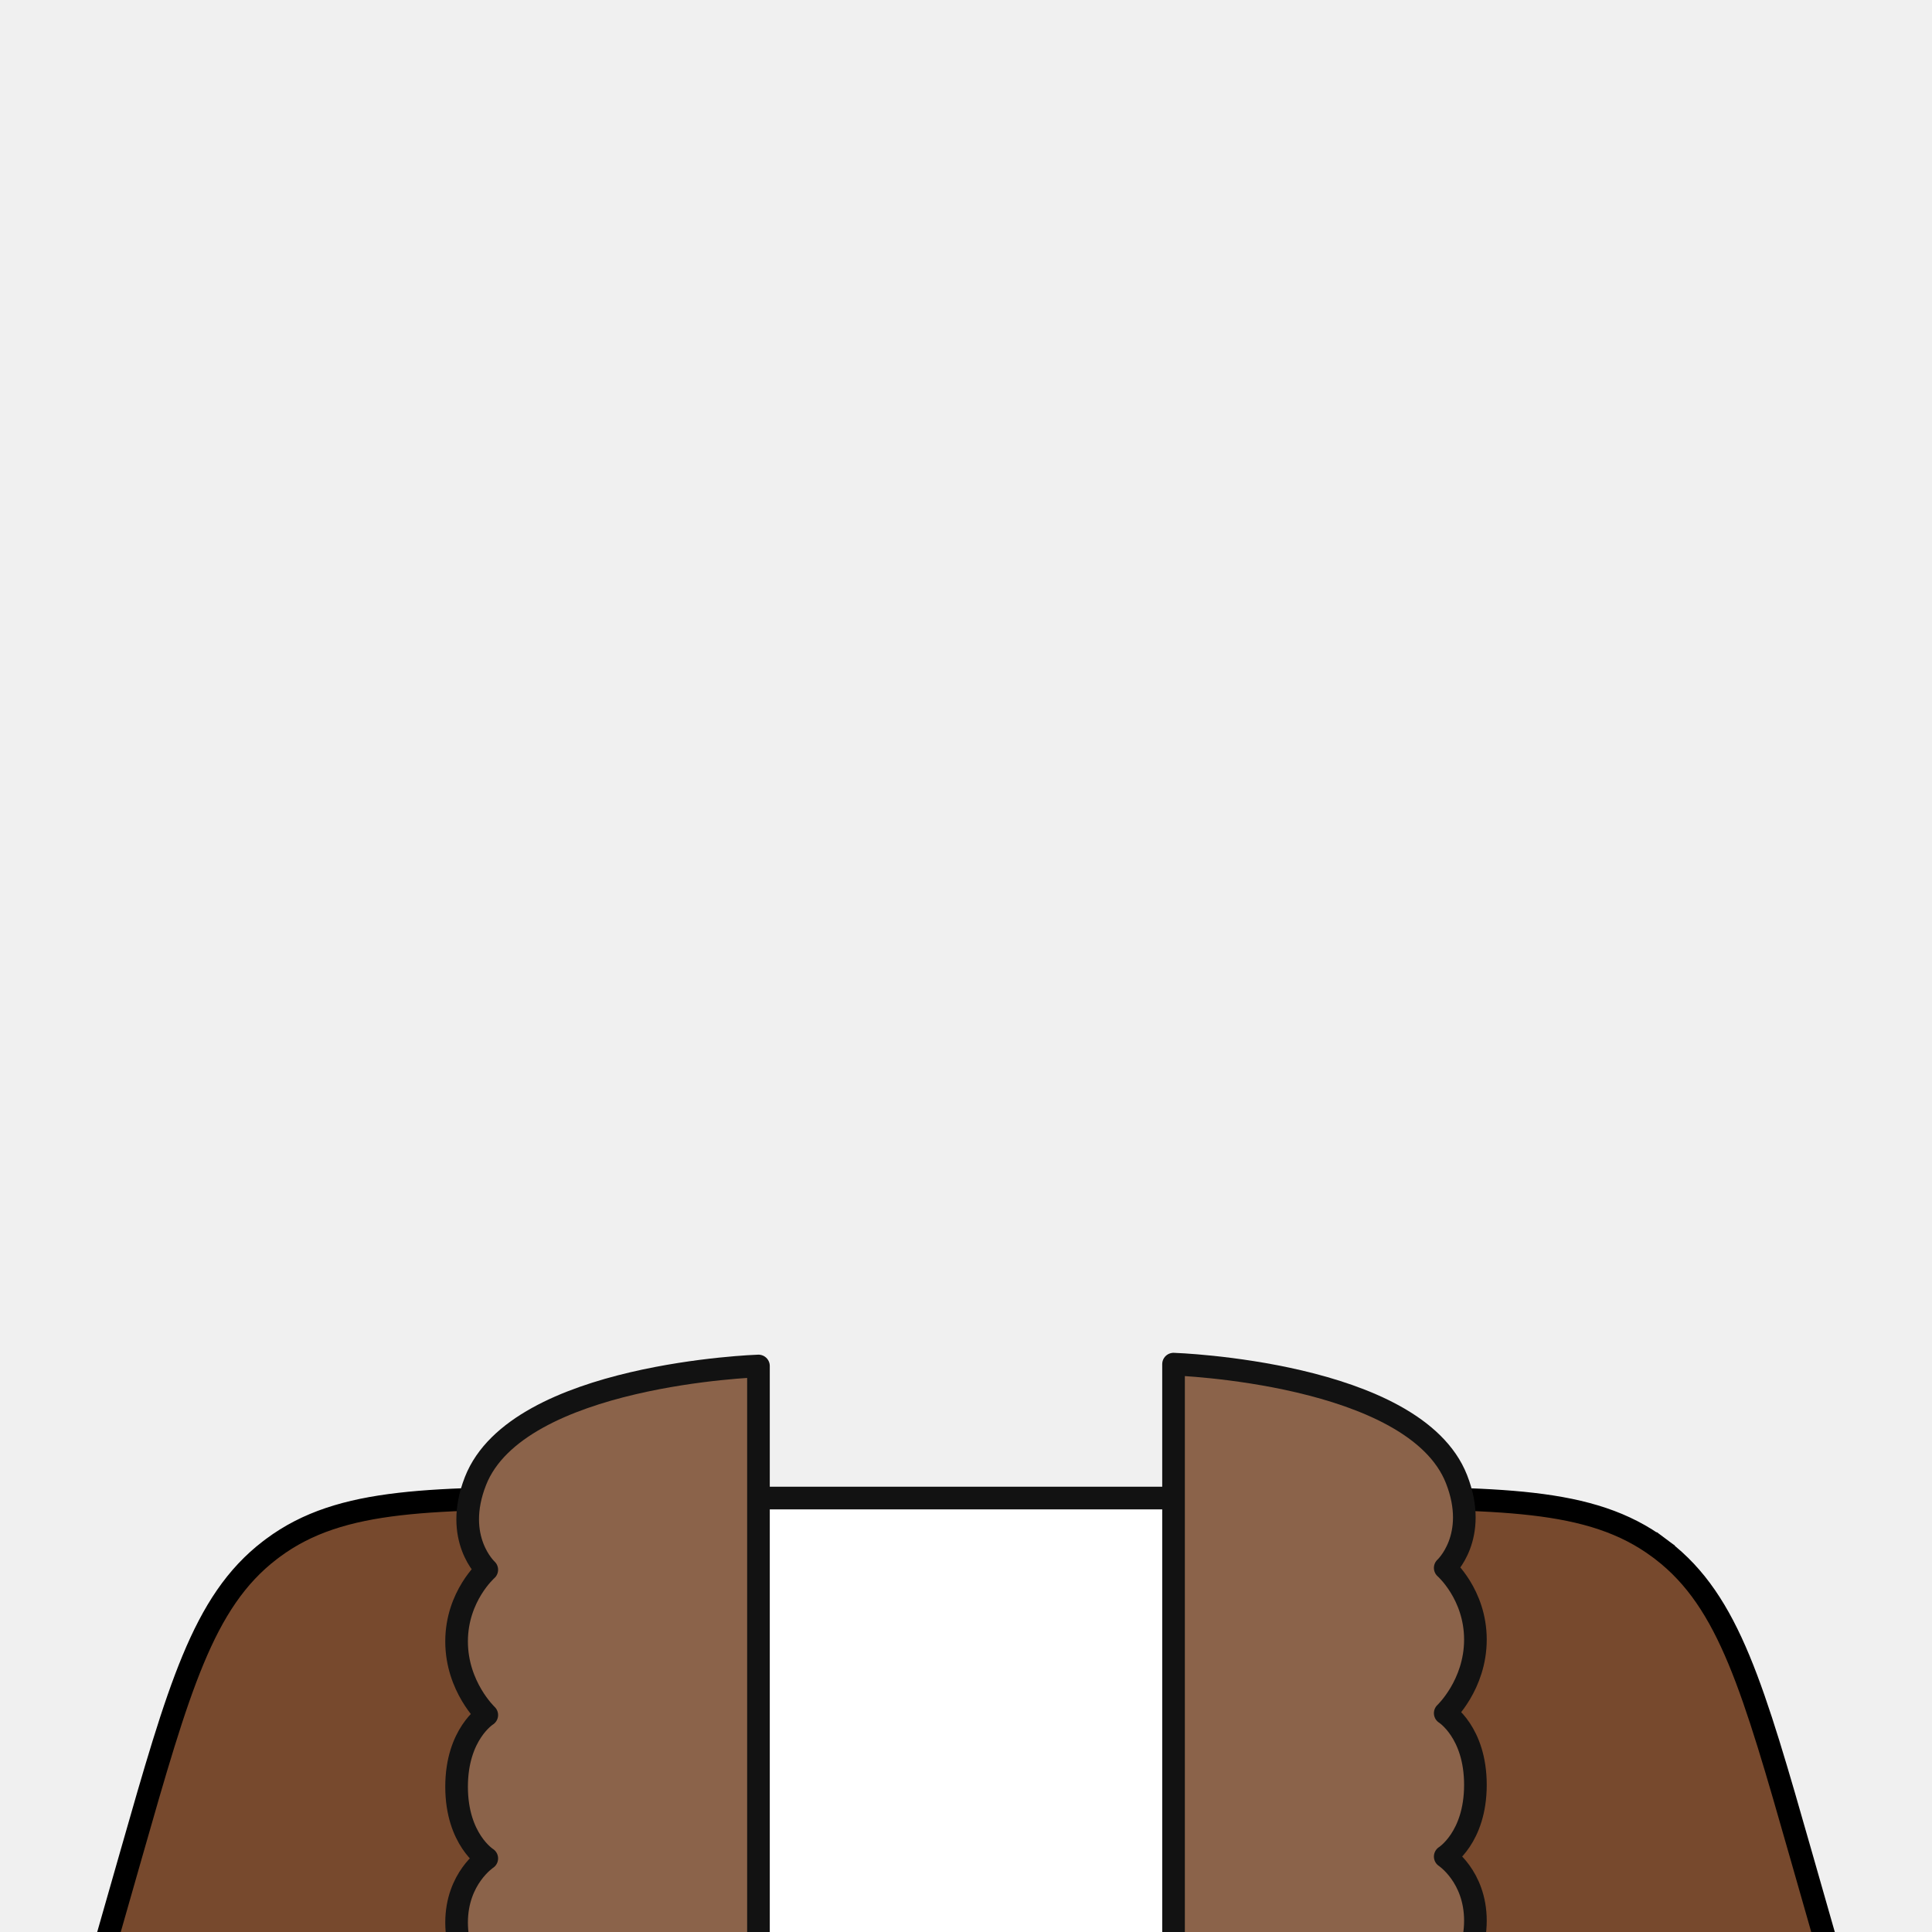
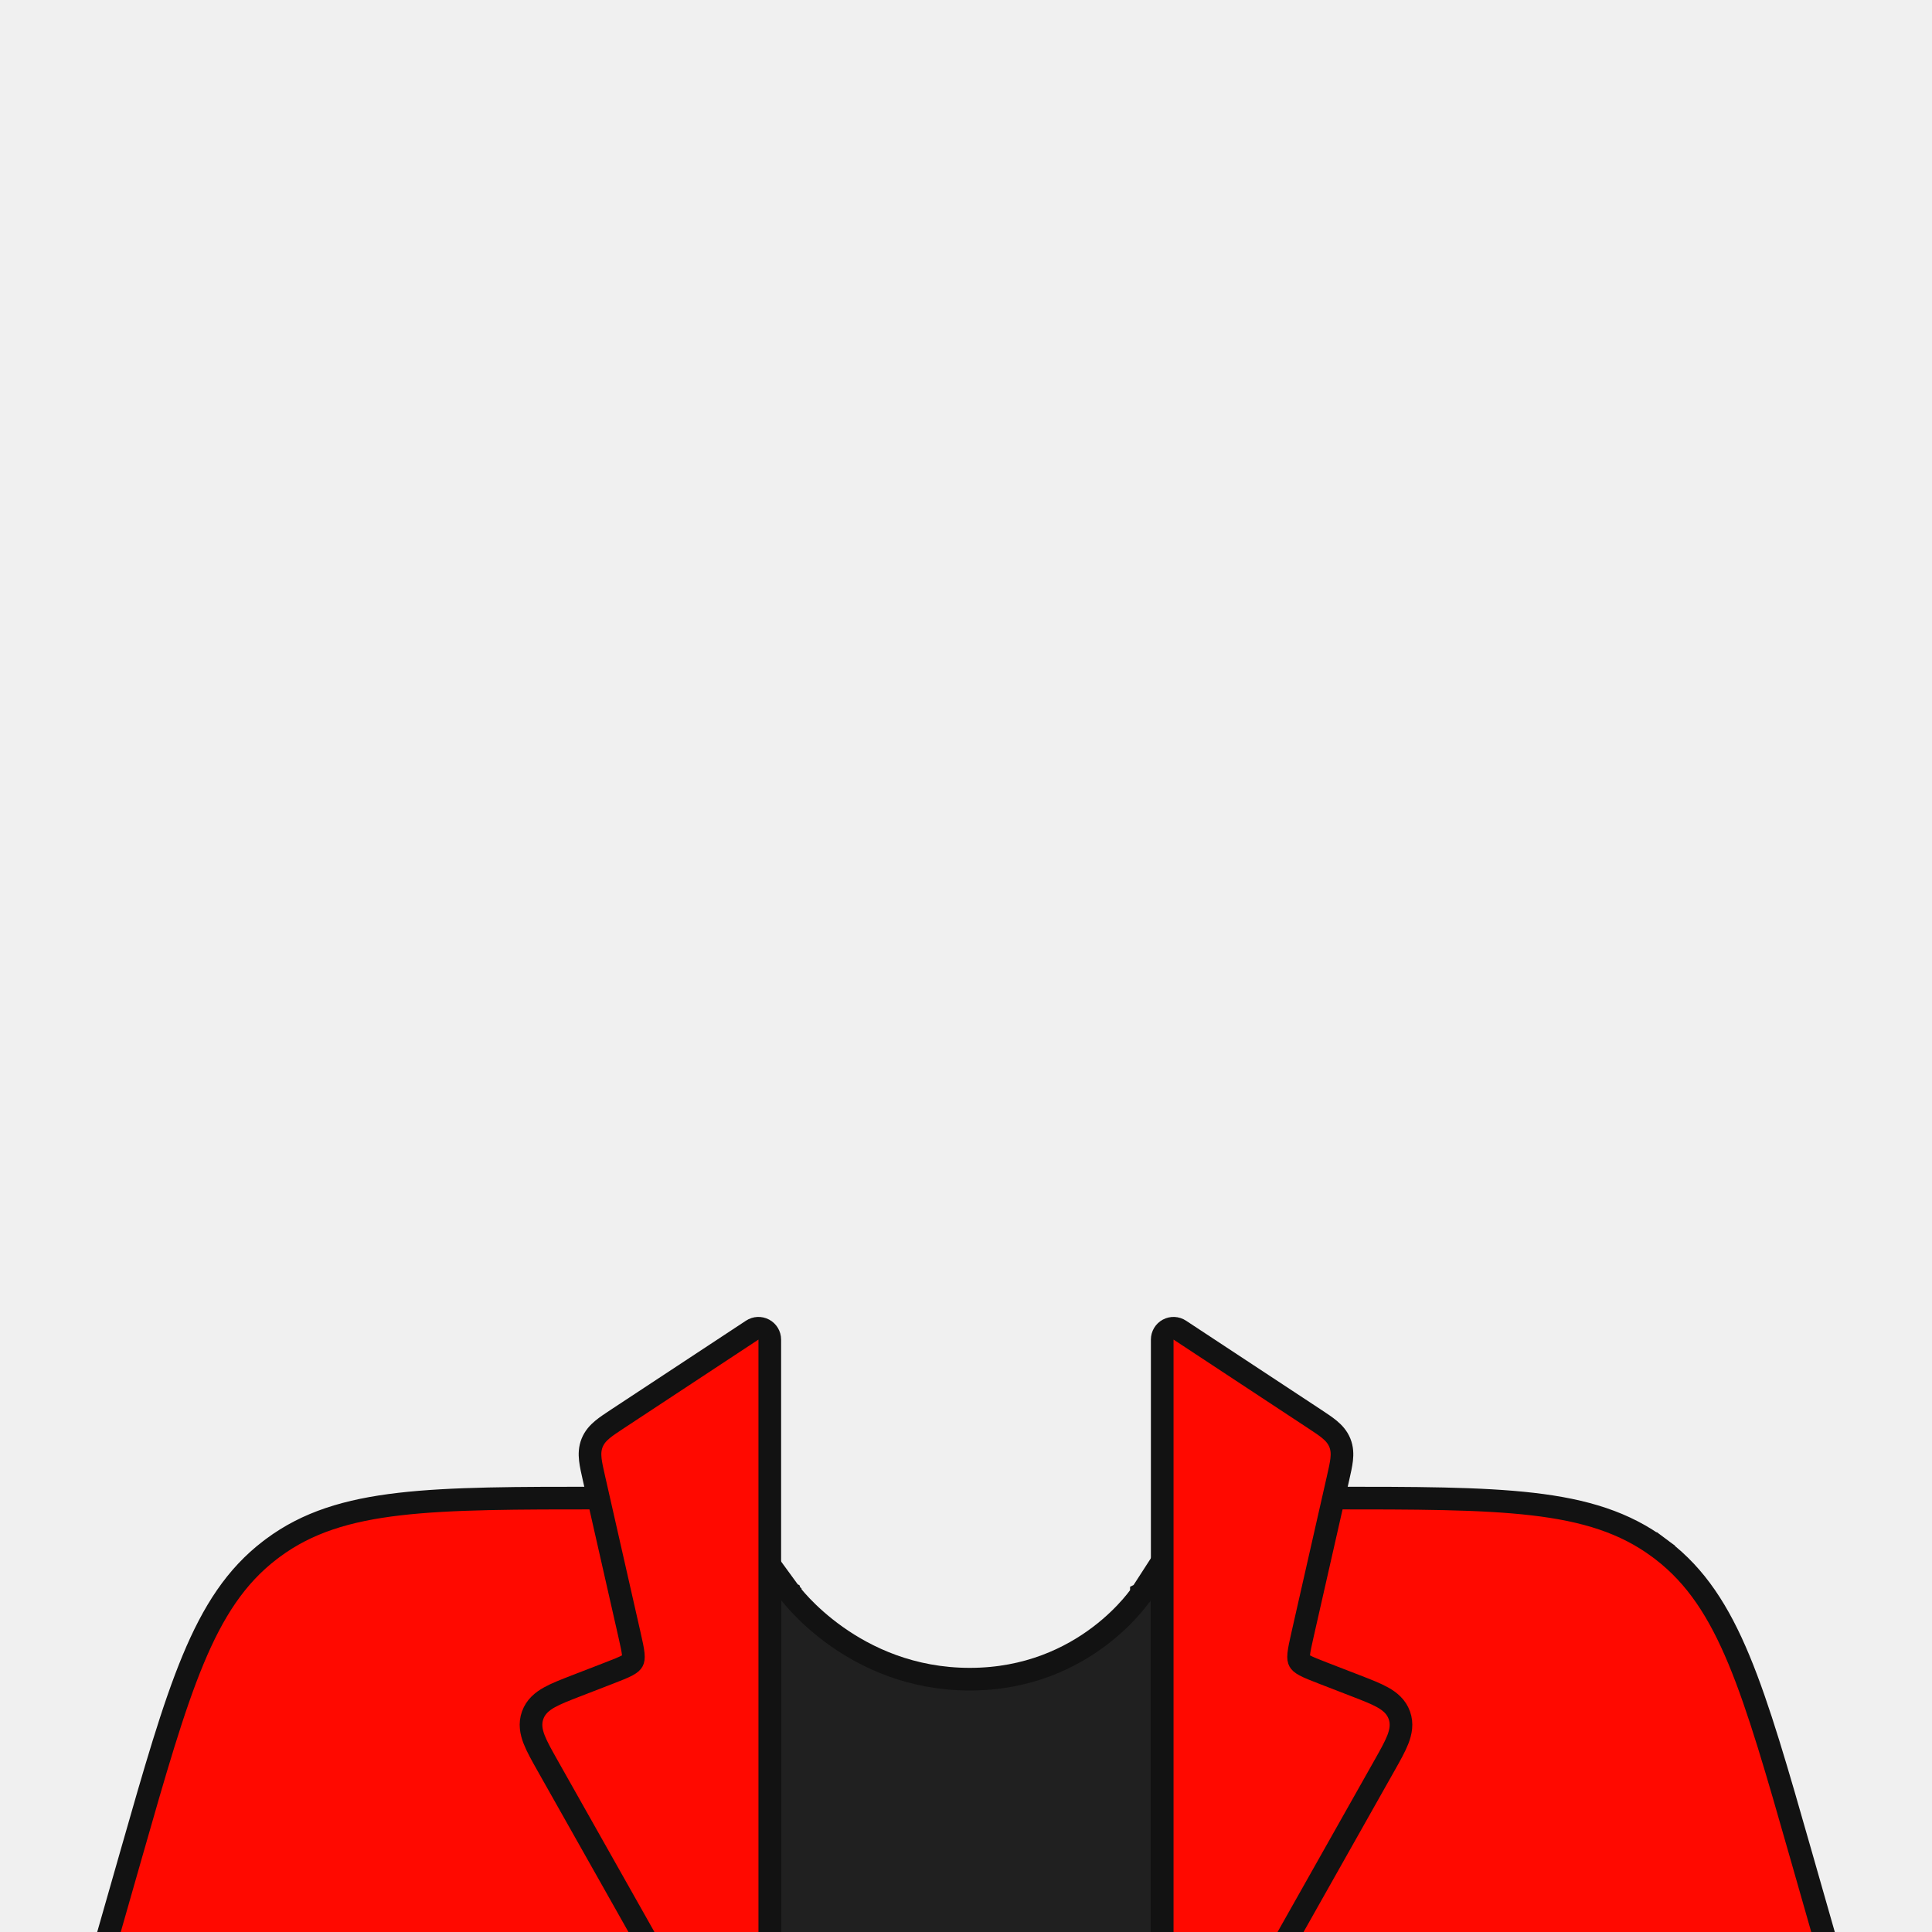
<svg xmlns="http://www.w3.org/2000/svg" width="512" height="512" viewBox="0 0 512 512" fill="none">
-   <g clip-path="url(#clip0_3720_1387)">
-     <path d="M163 399.997V399.995V397H160H159.8C137.005 397 119.639 397 105.86 398.598C91.963 400.209 81.398 403.474 72.323 410.215C72.059 410.411 71.796 410.609 71.535 410.809C62.561 417.683 56.519 426.945 51.152 439.864C45.83 452.674 41.059 469.372 34.797 491.29L34.742 491.482L29.115 511.176L28.023 515H32H480H483.977L482.885 511.176L477.258 491.482L477.203 491.291C470.941 469.372 466.17 452.674 460.848 439.864C455.481 426.945 449.44 417.683 440.465 410.81C440.204 410.609 439.941 410.411 439.677 410.215L437.888 412.623L439.677 410.215C430.602 403.474 420.037 400.209 406.14 398.598C392.361 397 374.996 397 352.2 397H352H349V399.995V399.997V399.997V400L349 400.02C349 400.044 348.999 400.085 348.998 400.142C348.995 400.256 348.99 400.435 348.98 400.675C348.958 401.156 348.915 401.878 348.826 402.809C348.649 404.672 348.291 407.361 347.572 410.599C346.131 417.084 343.25 425.717 337.504 434.336C326.128 451.399 303.126 469 256 469C208.874 469 185.872 451.399 174.496 434.336C168.75 425.717 165.87 417.084 164.429 410.599C163.709 407.361 163.351 404.672 163.174 402.809C163.085 401.878 163.042 401.156 163.021 400.675C163.01 400.435 163.005 400.256 163.002 400.142C163.001 400.085 163 400.044 163 400.02L163 400V399.997V399.997Z" fill="#77492D" stroke="black" stroke-width="6" />
-     <rect x="198" y="397" width="116" height="118" fill="white" stroke="#121212" stroke-width="6" stroke-linecap="round" stroke-linejoin="round" />
-     <path d="M201 362C201 362 137.121 364.092 126 392.5C120.01 407.8 129 416.001 129 416.001C129 416.001 120.999 423.001 121 435.001C121.001 447.001 129 454.501 129 454.501C129 454.501 121 459.501 121 473.501C121 487.501 129 492.501 129 492.501C129 492.501 121 497.751 121 509.501C121 521.25 129 528 129 528H201V362Z" fill="#8B634A" stroke="#121212" stroke-width="6" stroke-linecap="round" stroke-linejoin="round" />
-     <path d="M311 361.51C311 361.51 374.879 363.602 386 392.01C391.99 407.31 383 415.51 383 415.51C383 415.51 391.001 422.51 391 434.51C390.999 446.51 383 454.01 383 454.01C383 454.01 391 459.01 391 473.01C391 487.01 383 492.01 383 492.01C383 492.01 391 497.261 391 509.01C391 520.76 383 527.51 383 527.51H311V361.51Z" fill="#8B634A" stroke="#121212" stroke-width="6" stroke-linecap="round" stroke-linejoin="round" />
+   <g clip-path="url(#clip0_3720_1392)">
+     <path d="M163 399.997V399.995V397H160H159.8C137.005 397 119.639 397 105.86 398.598C91.963 400.209 81.398 403.474 72.323 410.215C72.059 410.411 71.796 410.609 71.535 410.809C62.561 417.683 56.519 426.945 51.152 439.864C45.83 452.674 41.059 469.372 34.797 491.29L34.742 491.482L29.115 511.176L28.023 515H32H480H483.977L482.885 511.176L477.258 491.482L477.203 491.291C470.941 469.372 466.17 452.674 460.848 439.864C455.481 426.945 449.44 417.683 440.465 410.81C440.204 410.609 439.941 410.411 439.677 410.215L437.888 412.623L439.677 410.215C430.602 403.474 420.037 400.209 406.14 398.598C392.361 397 374.996 397 352.2 397H352H349V399.995V399.997V399.997V400L349 400.02C349 400.044 348.999 400.085 348.998 400.142C348.995 400.256 348.99 400.435 348.98 400.675C348.958 401.156 348.915 401.878 348.826 402.809C348.649 404.672 348.291 407.361 347.572 410.599C346.131 417.084 343.25 425.717 337.504 434.336C326.128 451.399 303.126 469 256 469C208.874 469 185.872 451.399 174.496 434.336C168.75 425.717 165.87 417.084 164.429 410.599C163.709 407.361 163.351 404.672 163.174 402.809C163.085 401.878 163.042 401.156 163.021 400.675C163.01 400.435 163.005 400.256 163.002 400.142C163.001 400.085 163 400.044 163 400.02L163 400V399.997V399.997Z" fill="#FF0900" stroke="#121212" stroke-width="6" />
+     <path d="M207 515H204V512V424V414.794L209.421 422.228L209.422 422.229L209.423 422.231L209.424 422.232L209.424 422.233L209.45 422.267C209.475 422.301 209.518 422.357 209.577 422.433C209.694 422.585 209.878 422.818 210.129 423.121C210.629 423.727 211.392 424.61 212.412 425.678C214.454 427.817 217.515 430.685 221.551 433.555C229.62 439.293 241.525 445 257 445C272.461 445 283.842 439.304 291.378 433.607C295.153 430.753 297.958 427.903 299.809 425.779C300.733 424.718 301.417 423.842 301.862 423.243C302.084 422.943 302.247 422.713 302.35 422.564C302.401 422.49 302.438 422.435 302.46 422.403L302.48 422.372L302.481 422.371L302.481 422.37L302.482 422.369L302.483 422.367L308 413.825V424V512V515H305H207Z" fill="#202020" stroke="#121212" stroke-width="6" />
+     <path d="M204 355C204 353.897 203.394 352.882 202.423 352.359C201.451 351.836 200.271 351.888 199.35 352.495L163.789 375.923L163.662 376.007C162.092 377.041 160.714 377.948 159.658 378.826C158.515 379.776 157.524 380.868 156.921 382.365C156.319 383.862 156.278 385.336 156.444 386.812C156.598 388.177 156.963 389.786 157.379 391.619L157.413 391.768L166.782 433.058C167.346 435.544 167.701 437.136 167.821 438.356C167.932 439.491 167.792 439.92 167.65 440.185C167.509 440.45 167.232 440.805 166.228 441.347C165.15 441.929 163.631 442.523 161.254 443.443L152.851 446.696L152.651 446.773C149.814 447.871 147.392 448.808 145.587 449.817C143.665 450.891 141.97 452.296 141.16 454.557C140.35 456.819 140.768 458.98 141.571 461.03C142.325 462.956 143.601 465.217 145.096 467.867L145.201 468.054L182.387 533.974C182.919 534.917 183.917 535.5 185 535.5H201C202.657 535.5 204 534.157 204 532.5V355Z" fill="#FF0900" stroke="#121212" stroke-width="6" stroke-linejoin="round" />
+     <path d="M308 355C308 353.897 308.606 352.882 309.577 352.359C310.549 351.836 311.729 351.888 312.65 352.495L348.211 375.923L348.338 376.007C349.908 377.041 351.286 377.948 352.342 378.826C353.485 379.776 354.476 380.868 355.079 382.365C355.681 383.862 355.722 385.336 355.556 386.812C355.402 388.177 355.037 389.786 354.621 391.619L354.587 391.768L345.218 433.058C344.654 435.544 344.299 437.136 344.179 438.356C344.068 439.491 344.208 439.92 344.35 440.185C344.491 440.45 344.768 440.805 345.772 441.347C346.85 441.929 348.369 442.523 350.746 443.443L359.149 446.696L359.349 446.773C362.186 447.871 364.608 448.808 366.413 449.817C368.335 450.891 370.03 452.296 370.84 454.557C371.65 456.819 371.232 458.98 370.429 461.03C369.675 462.956 368.399 465.217 366.904 467.867L366.799 468.054L329.613 533.974C329.081 534.917 328.083 535.5 327 535.5H311C309.343 535.5 308 534.157 308 532.5V355Z" fill="#FF0900" stroke="#121212" stroke-width="6" stroke-linejoin="round" />
  </g>
  <defs>
-     <clipPath id="clip0_3720_1387">
+     <clipPath id="clip0_3720_1392">
      <rect width="512" height="512" fill="white" />
    </clipPath>
  </defs>
</svg>
